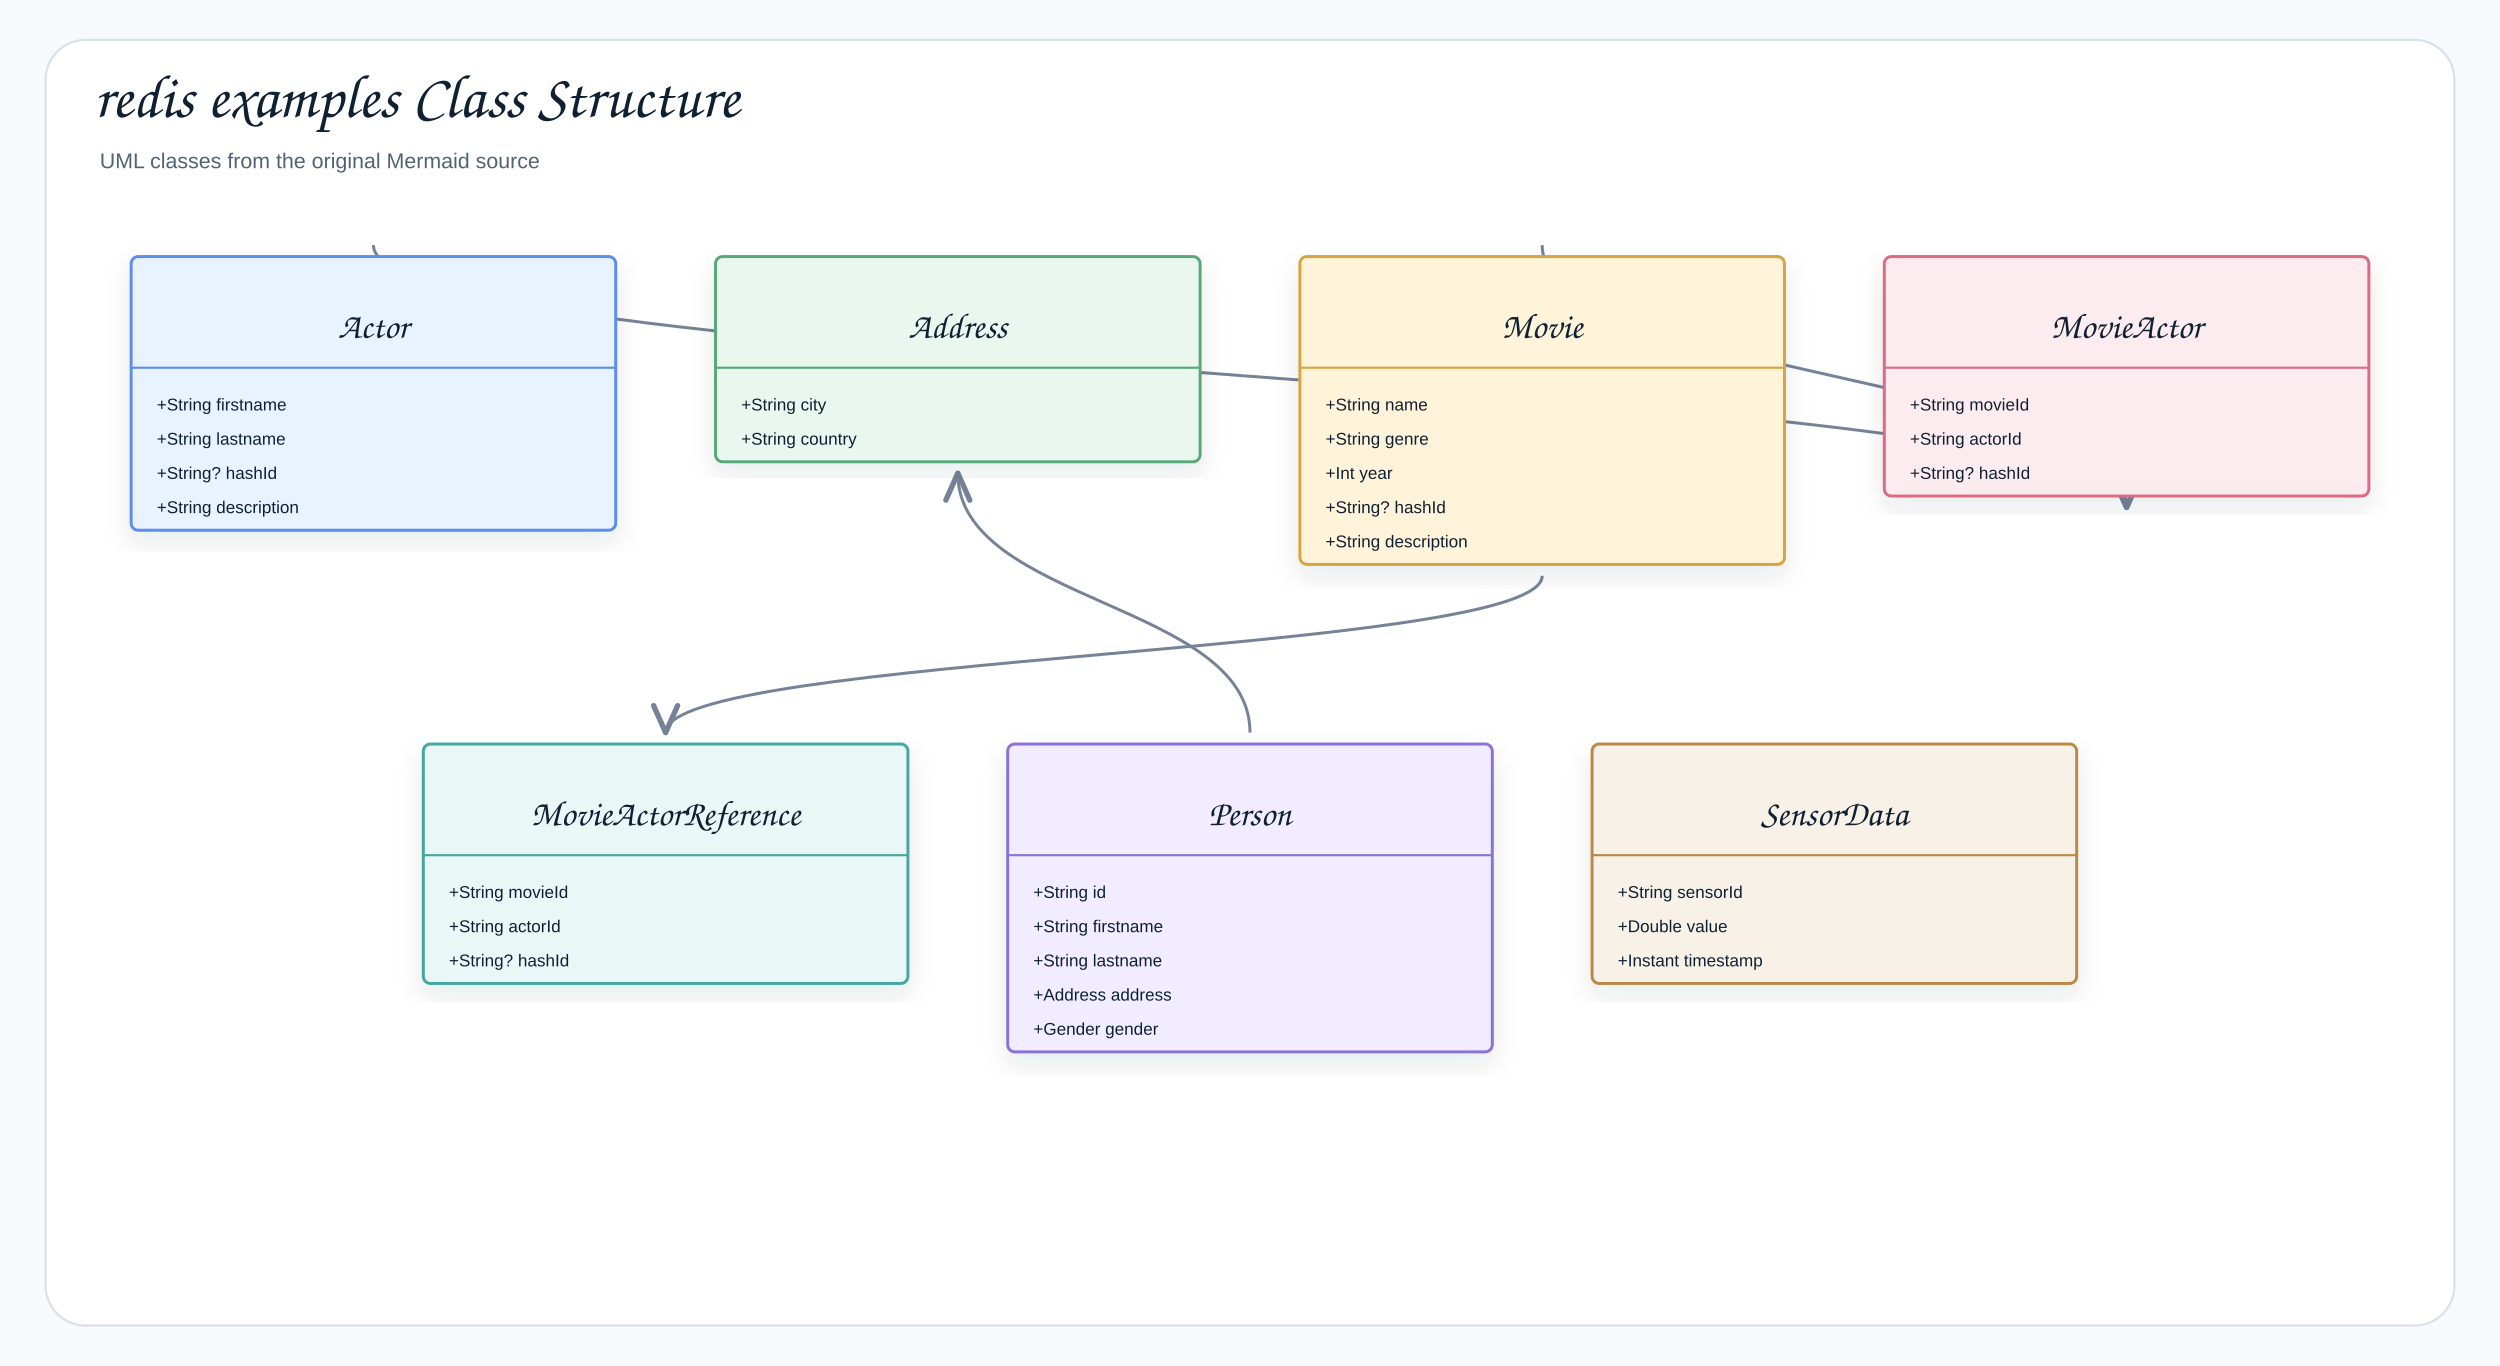
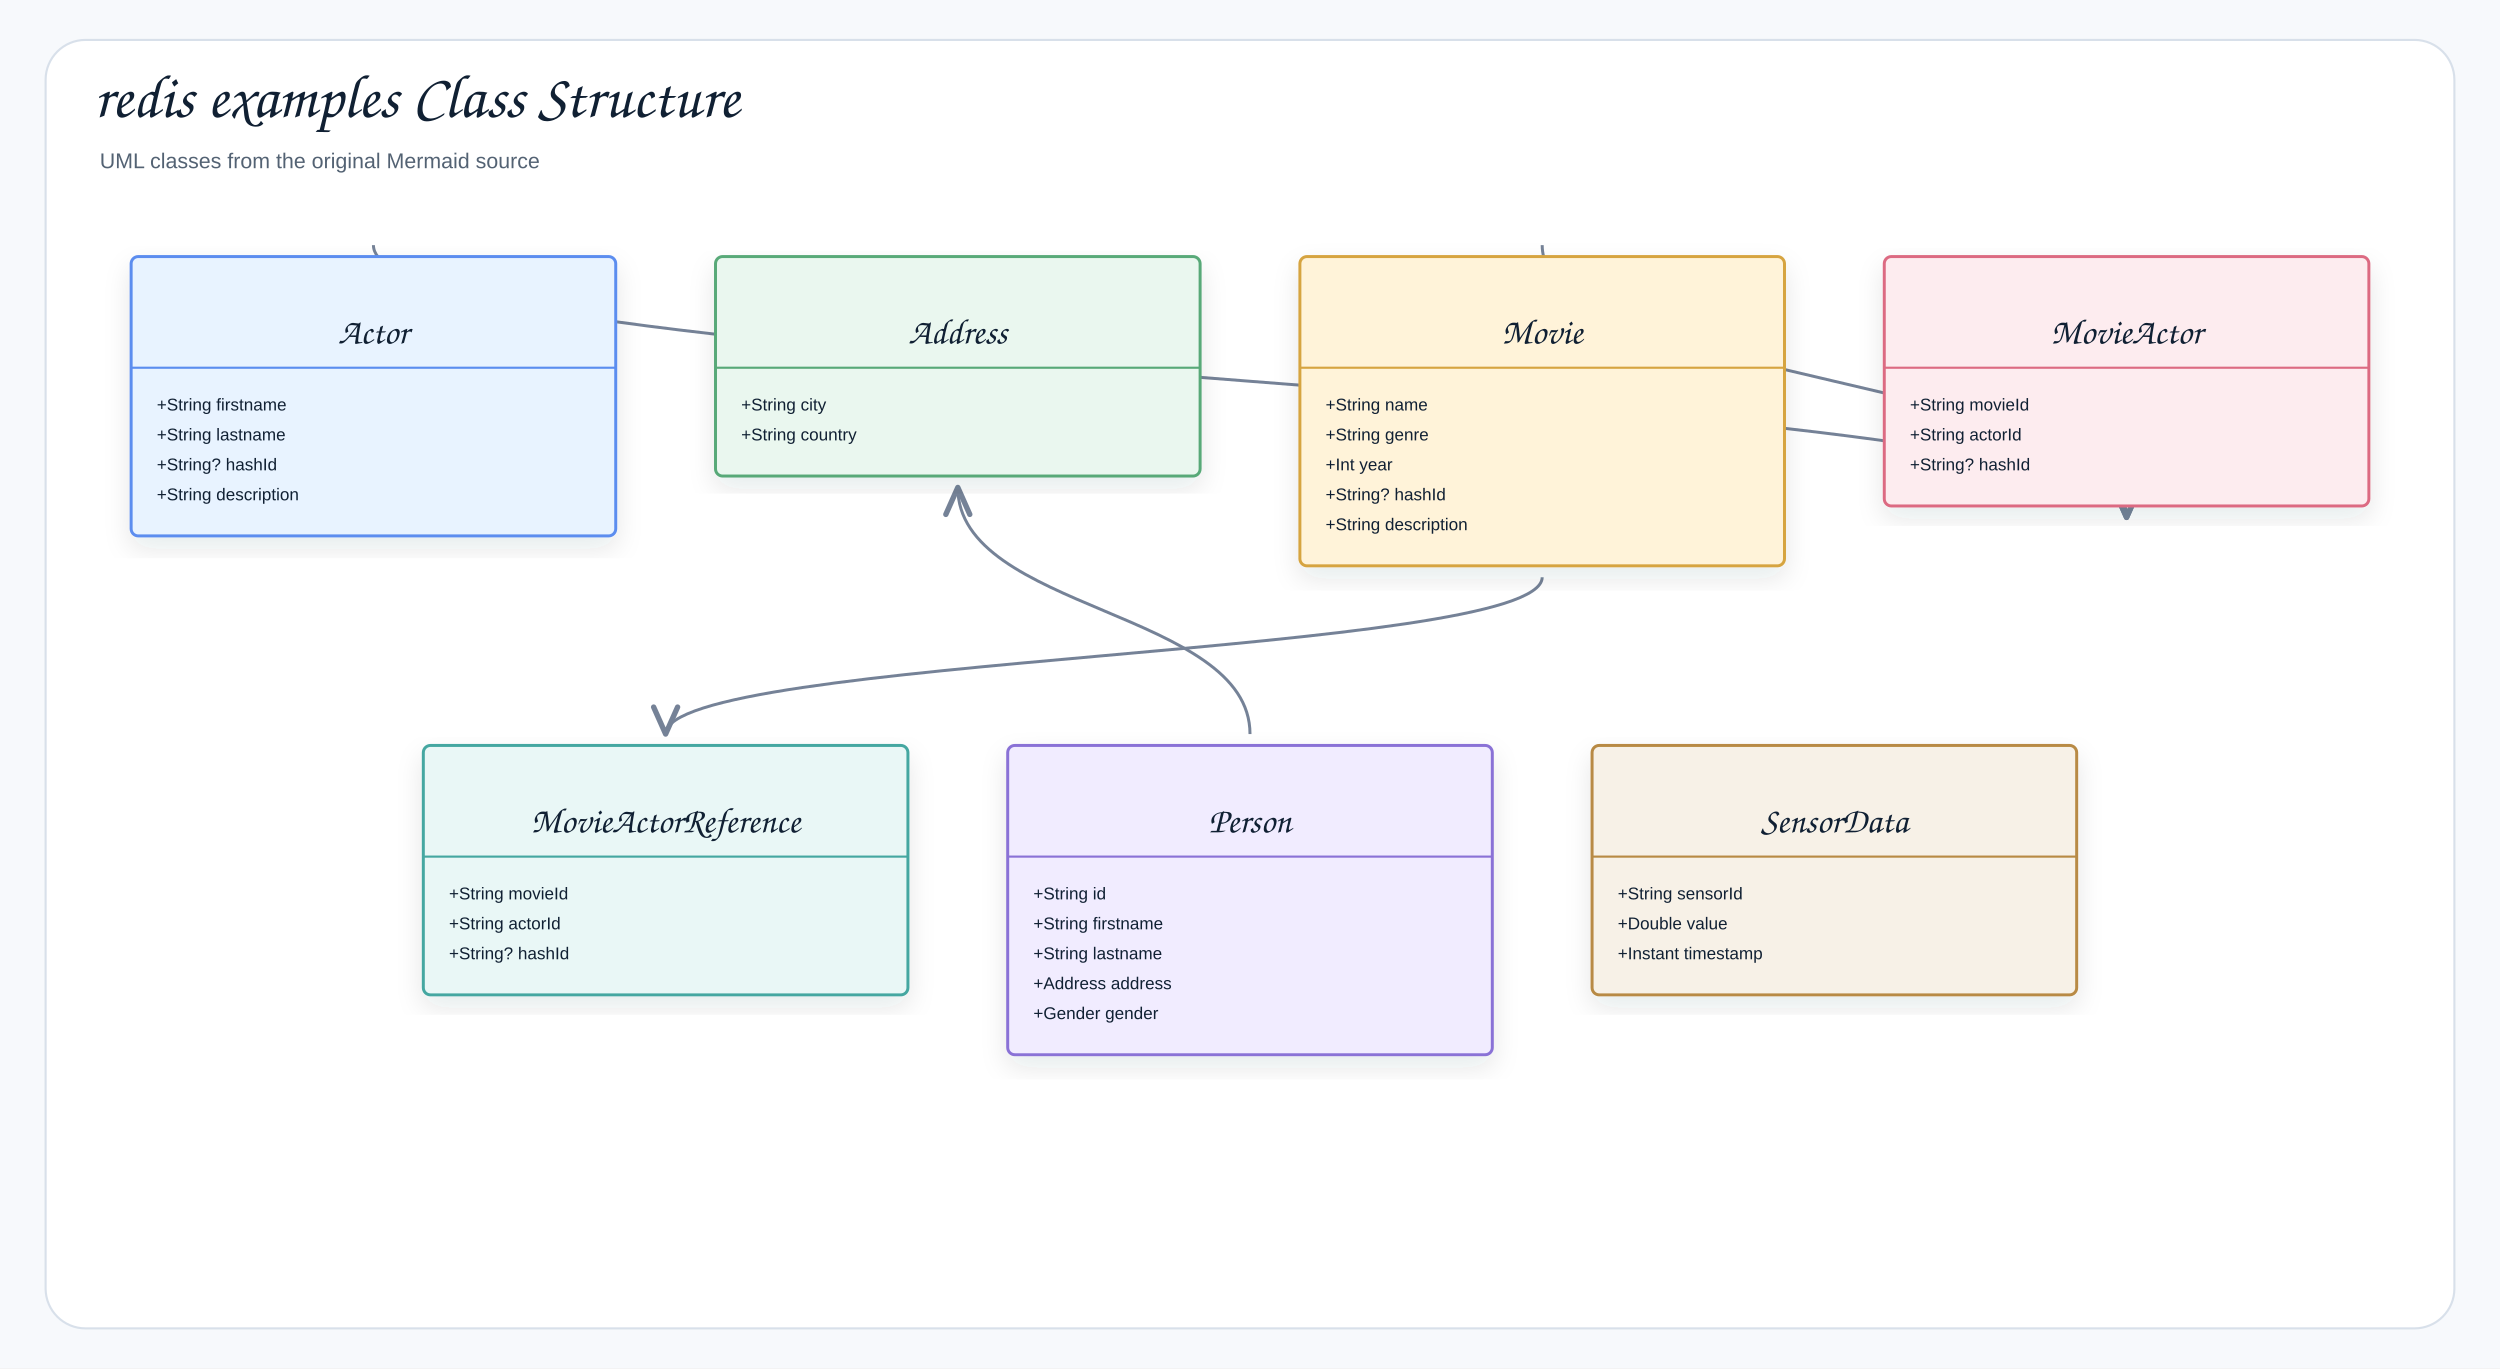
- <svg xmlns="http://www.w3.org/2000/svg" width="1754" height="958" viewBox="0 0 1754 958" role="img" aria-label="redis examples Class Structure">
+ <svg xmlns="http://www.w3.org/2000/svg" width="1754" height="960" viewBox="0 0 1754 960" role="img" aria-label="redis examples Class Structure">
  <defs>
    <filter id="shadow" x="-8%" y="-8%" width="116%" height="116%">
      <feDropShadow dx="0" dy="8" stdDeviation="9" flood-color="#1f2937" flood-opacity="0.10" />
    </filter>
    <marker id="openArrow" markerWidth="12" markerHeight="10" refX="10" refY="5" orient="auto" markerUnits="strokeWidth">
      <path d="M 1 1 L 10 5 L 1 9" fill="none" stroke="#758297" stroke-width="1.8" stroke-linecap="round" stroke-linejoin="round" />
    </marker>
    <marker id="inherit" markerWidth="14" markerHeight="12" refX="12" refY="6" orient="auto" markerUnits="strokeWidth">
      <path d="M 0 1 L 12 6 L 0 11 Z" fill="#ffffff" stroke="#758297" stroke-width="1.8" />
    </marker>
    <style>
    .canvas{fill:#f7f9fc}.frame{fill:#fff;stroke:#d8e0ea;stroke-width:1.5}
    .title{font-family:"Architects Daughter","Comic Sans MS","Comic Sans",cursive;font-size:43px;font-weight:400;fill:#102033}
    .subtitle{font-family:"Comic Sans MS","Comic Sans","Comic Neue",Arial,sans-serif;font-size:15px;font-weight:400;fill:#536273}
    .label{font-family:"Architects Daughter","Comic Sans MS","Comic Sans",cursive;font-size:25px;font-weight:400;fill:#102033}
    .smallLabel{font-family:"Architects Daughter","Comic Sans MS","Comic Sans",cursive;font-size:21px;font-weight:400;fill:#102033}
    .mono{font-family:"Comic Sans MS","Comic Sans","Comic Neue",Arial,sans-serif;font-size:12px;font-weight:400;fill:#102033}
    .small{font-family:"Comic Sans MS","Comic Sans","Comic Neue",Arial,sans-serif;font-size:12px;font-weight:400;fill:#536273}
    .strong{font-family:"Comic Sans MS","Comic Sans","Comic Neue",Arial,sans-serif;font-size:13px;font-weight:400;fill:#102033}
    .card{stroke-width:2.1;filter:url(#shadow)}.compartment{stroke-width:1.5;fill:none}
    .line{stroke:#758297;stroke-width:2.1;fill:none;marker-end:url(#openArrow)}
    .plainLine{stroke:#758297;stroke-width:2.1;fill:none}
    .dashed{stroke:#758297;stroke-width:2.1;stroke-dasharray:7 6;fill:none;marker-end:url(#openArrow)}
    .inheritLine{stroke:#758297;stroke-width:2.2;fill:none;marker-end:url(#inherit)}
    .implLine{stroke:#758297;stroke-width:2.2;stroke-dasharray:8 7;fill:none;marker-end:url(#inherit)}
  </style>
  </defs>
-   <rect class="canvas" width="1754" height="958" />
-   <rect class="frame" x="32" y="28" width="1690" height="902" rx="28" />
+   <rect class="canvas" width="1754" height="960" />
+   <rect class="frame" x="32" y="28" width="1690" height="904" rx="28" />
  <text class="title" x="66" y="82">redis examples Class Structure</text>
  <text class="subtitle" x="70" y="118">UML classes from the original Mermaid source</text>
-   <path class="line" d="M877 514 C877 423 672 423 672 332" />
-   <path class="line" d="M1082 404 C1082 459 467 459 467 514" />
-   <path class="line" d="M262 172 C262 264 1492 264 1492 356" />
-   <path class="line" d="M1082 172 C1082 264 1492 264 1492 356" />
+   <path class="line" d="M877 515 C877 428.5 672 428.5 672 342" />
+   <path class="line" d="M1082 405 C1082 460 467 460 467 515" />
+   <path class="line" d="M262 172 C262 267.5 1492 267.5 1492 363" />
+   <path class="line" d="M1082 172 C1082 267.5 1492 267.5 1492 363" />
  <g transform="translate(92,180)">
-     <rect class="card" x="0" y="0" width="340" height="192" rx="5" fill="#E8F3FF" stroke="#5B8DEF" />
+     <rect class="card" x="0" y="0" width="340" height="196" rx="5" fill="#E8F3FF" stroke="#5B8DEF" />
    <line class="compartment" x1="0" y1="78" x2="340" y2="78" stroke="#5B8DEF" />
    <text class="small" x="170" y="26" text-anchor="middle" />
-     <text class="label" x="170" y="57" text-anchor="middle">Actor</text>
+     <text class="label" x="170" y="61" text-anchor="middle">Actor</text>
    <text class="mono" x="18" y="108">+String firstname</text>
-     <text class="mono" x="18" y="132">+String lastname</text>
-     <text class="mono" x="18" y="156">+String? hashId</text>
-     <text class="mono" x="18" y="180">+String description</text>
+     <text class="mono" x="18" y="129">+String lastname</text>
+     <text class="mono" x="18" y="150">+String? hashId</text>
+     <text class="mono" x="18" y="171">+String description</text>
  </g>
  <g transform="translate(502,180)">
-     <rect class="card" x="0" y="0" width="340" height="144" rx="5" fill="#EAF7EF" stroke="#58A978" />
+     <rect class="card" x="0" y="0" width="340" height="154" rx="5" fill="#EAF7EF" stroke="#58A978" />
    <line class="compartment" x1="0" y1="78" x2="340" y2="78" stroke="#58A978" />
    <text class="small" x="170" y="26" text-anchor="middle" />
-     <text class="label" x="170" y="57" text-anchor="middle">Address</text>
+     <text class="label" x="170" y="61" text-anchor="middle">Address</text>
    <text class="mono" x="18" y="108">+String city</text>
-     <text class="mono" x="18" y="132">+String country</text>
+     <text class="mono" x="18" y="129">+String country</text>
  </g>
  <g transform="translate(912,180)">
-     <rect class="card" x="0" y="0" width="340" height="216" rx="5" fill="#FFF3D9" stroke="#D6A441" />
+     <rect class="card" x="0" y="0" width="340" height="217" rx="5" fill="#FFF3D9" stroke="#D6A441" />
    <line class="compartment" x1="0" y1="78" x2="340" y2="78" stroke="#D6A441" />
    <text class="small" x="170" y="26" text-anchor="middle" />
-     <text class="label" x="170" y="57" text-anchor="middle">Movie</text>
+     <text class="label" x="170" y="61" text-anchor="middle">Movie</text>
    <text class="mono" x="18" y="108">+String name</text>
-     <text class="mono" x="18" y="132">+String genre</text>
-     <text class="mono" x="18" y="156">+Int year</text>
-     <text class="mono" x="18" y="180">+String? hashId</text>
-     <text class="mono" x="18" y="204">+String description</text>
+     <text class="mono" x="18" y="129">+String genre</text>
+     <text class="mono" x="18" y="150">+Int year</text>
+     <text class="mono" x="18" y="171">+String? hashId</text>
+     <text class="mono" x="18" y="192">+String description</text>
  </g>
  <g transform="translate(1322,180)">
-     <rect class="card" x="0" y="0" width="340" height="168" rx="5" fill="#FDECEF" stroke="#DC6B82" />
+     <rect class="card" x="0" y="0" width="340" height="175" rx="5" fill="#FDECEF" stroke="#DC6B82" />
    <line class="compartment" x1="0" y1="78" x2="340" y2="78" stroke="#DC6B82" />
    <text class="small" x="170" y="26" text-anchor="middle" />
-     <text class="label" x="170" y="57" text-anchor="middle">MovieActor</text>
+     <text class="label" x="170" y="61" text-anchor="middle">MovieActor</text>
    <text class="mono" x="18" y="108">+String movieId</text>
-     <text class="mono" x="18" y="132">+String actorId</text>
-     <text class="mono" x="18" y="156">+String? hashId</text>
+     <text class="mono" x="18" y="129">+String actorId</text>
+     <text class="mono" x="18" y="150">+String? hashId</text>
  </g>
-   <g transform="translate(297,522)">
-     <rect class="card" x="0" y="0" width="340" height="168" rx="5" fill="#E9F7F6" stroke="#45A7A1" />
+   <g transform="translate(297,523)">
+     <rect class="card" x="0" y="0" width="340" height="175" rx="5" fill="#E9F7F6" stroke="#45A7A1" />
    <line class="compartment" x1="0" y1="78" x2="340" y2="78" stroke="#45A7A1" />
    <text class="small" x="170" y="26" text-anchor="middle" />
-     <text class="label" x="170" y="57" text-anchor="middle">MovieActorReference</text>
+     <text class="label" x="170" y="61" text-anchor="middle">MovieActorReference</text>
    <text class="mono" x="18" y="108">+String movieId</text>
-     <text class="mono" x="18" y="132">+String actorId</text>
-     <text class="mono" x="18" y="156">+String? hashId</text>
+     <text class="mono" x="18" y="129">+String actorId</text>
+     <text class="mono" x="18" y="150">+String? hashId</text>
  </g>
-   <g transform="translate(707,522)">
-     <rect class="card" x="0" y="0" width="340" height="216" rx="5" fill="#F1ECFF" stroke="#8A72D6" />
+   <g transform="translate(707,523)">
+     <rect class="card" x="0" y="0" width="340" height="217" rx="5" fill="#F1ECFF" stroke="#8A72D6" />
    <line class="compartment" x1="0" y1="78" x2="340" y2="78" stroke="#8A72D6" />
    <text class="small" x="170" y="26" text-anchor="middle" />
-     <text class="label" x="170" y="57" text-anchor="middle">Person</text>
+     <text class="label" x="170" y="61" text-anchor="middle">Person</text>
    <text class="mono" x="18" y="108">+String id</text>
-     <text class="mono" x="18" y="132">+String firstname</text>
-     <text class="mono" x="18" y="156">+String lastname</text>
-     <text class="mono" x="18" y="180">+Address address</text>
-     <text class="mono" x="18" y="204">+Gender gender</text>
+     <text class="mono" x="18" y="129">+String firstname</text>
+     <text class="mono" x="18" y="150">+String lastname</text>
+     <text class="mono" x="18" y="171">+Address address</text>
+     <text class="mono" x="18" y="192">+Gender gender</text>
  </g>
-   <g transform="translate(1117,522)">
-     <rect class="card" x="0" y="0" width="340" height="168" rx="5" fill="#F7F1E7" stroke="#B88A44" />
+   <g transform="translate(1117,523)">
+     <rect class="card" x="0" y="0" width="340" height="175" rx="5" fill="#F7F1E7" stroke="#B88A44" />
    <line class="compartment" x1="0" y1="78" x2="340" y2="78" stroke="#B88A44" />
    <text class="small" x="170" y="26" text-anchor="middle" />
-     <text class="label" x="170" y="57" text-anchor="middle">SensorData</text>
+     <text class="label" x="170" y="61" text-anchor="middle">SensorData</text>
    <text class="mono" x="18" y="108">+String sensorId</text>
-     <text class="mono" x="18" y="132">+Double value</text>
-     <text class="mono" x="18" y="156">+Instant timestamp</text>
+     <text class="mono" x="18" y="129">+Double value</text>
+     <text class="mono" x="18" y="150">+Instant timestamp</text>
  </g>
</svg>
